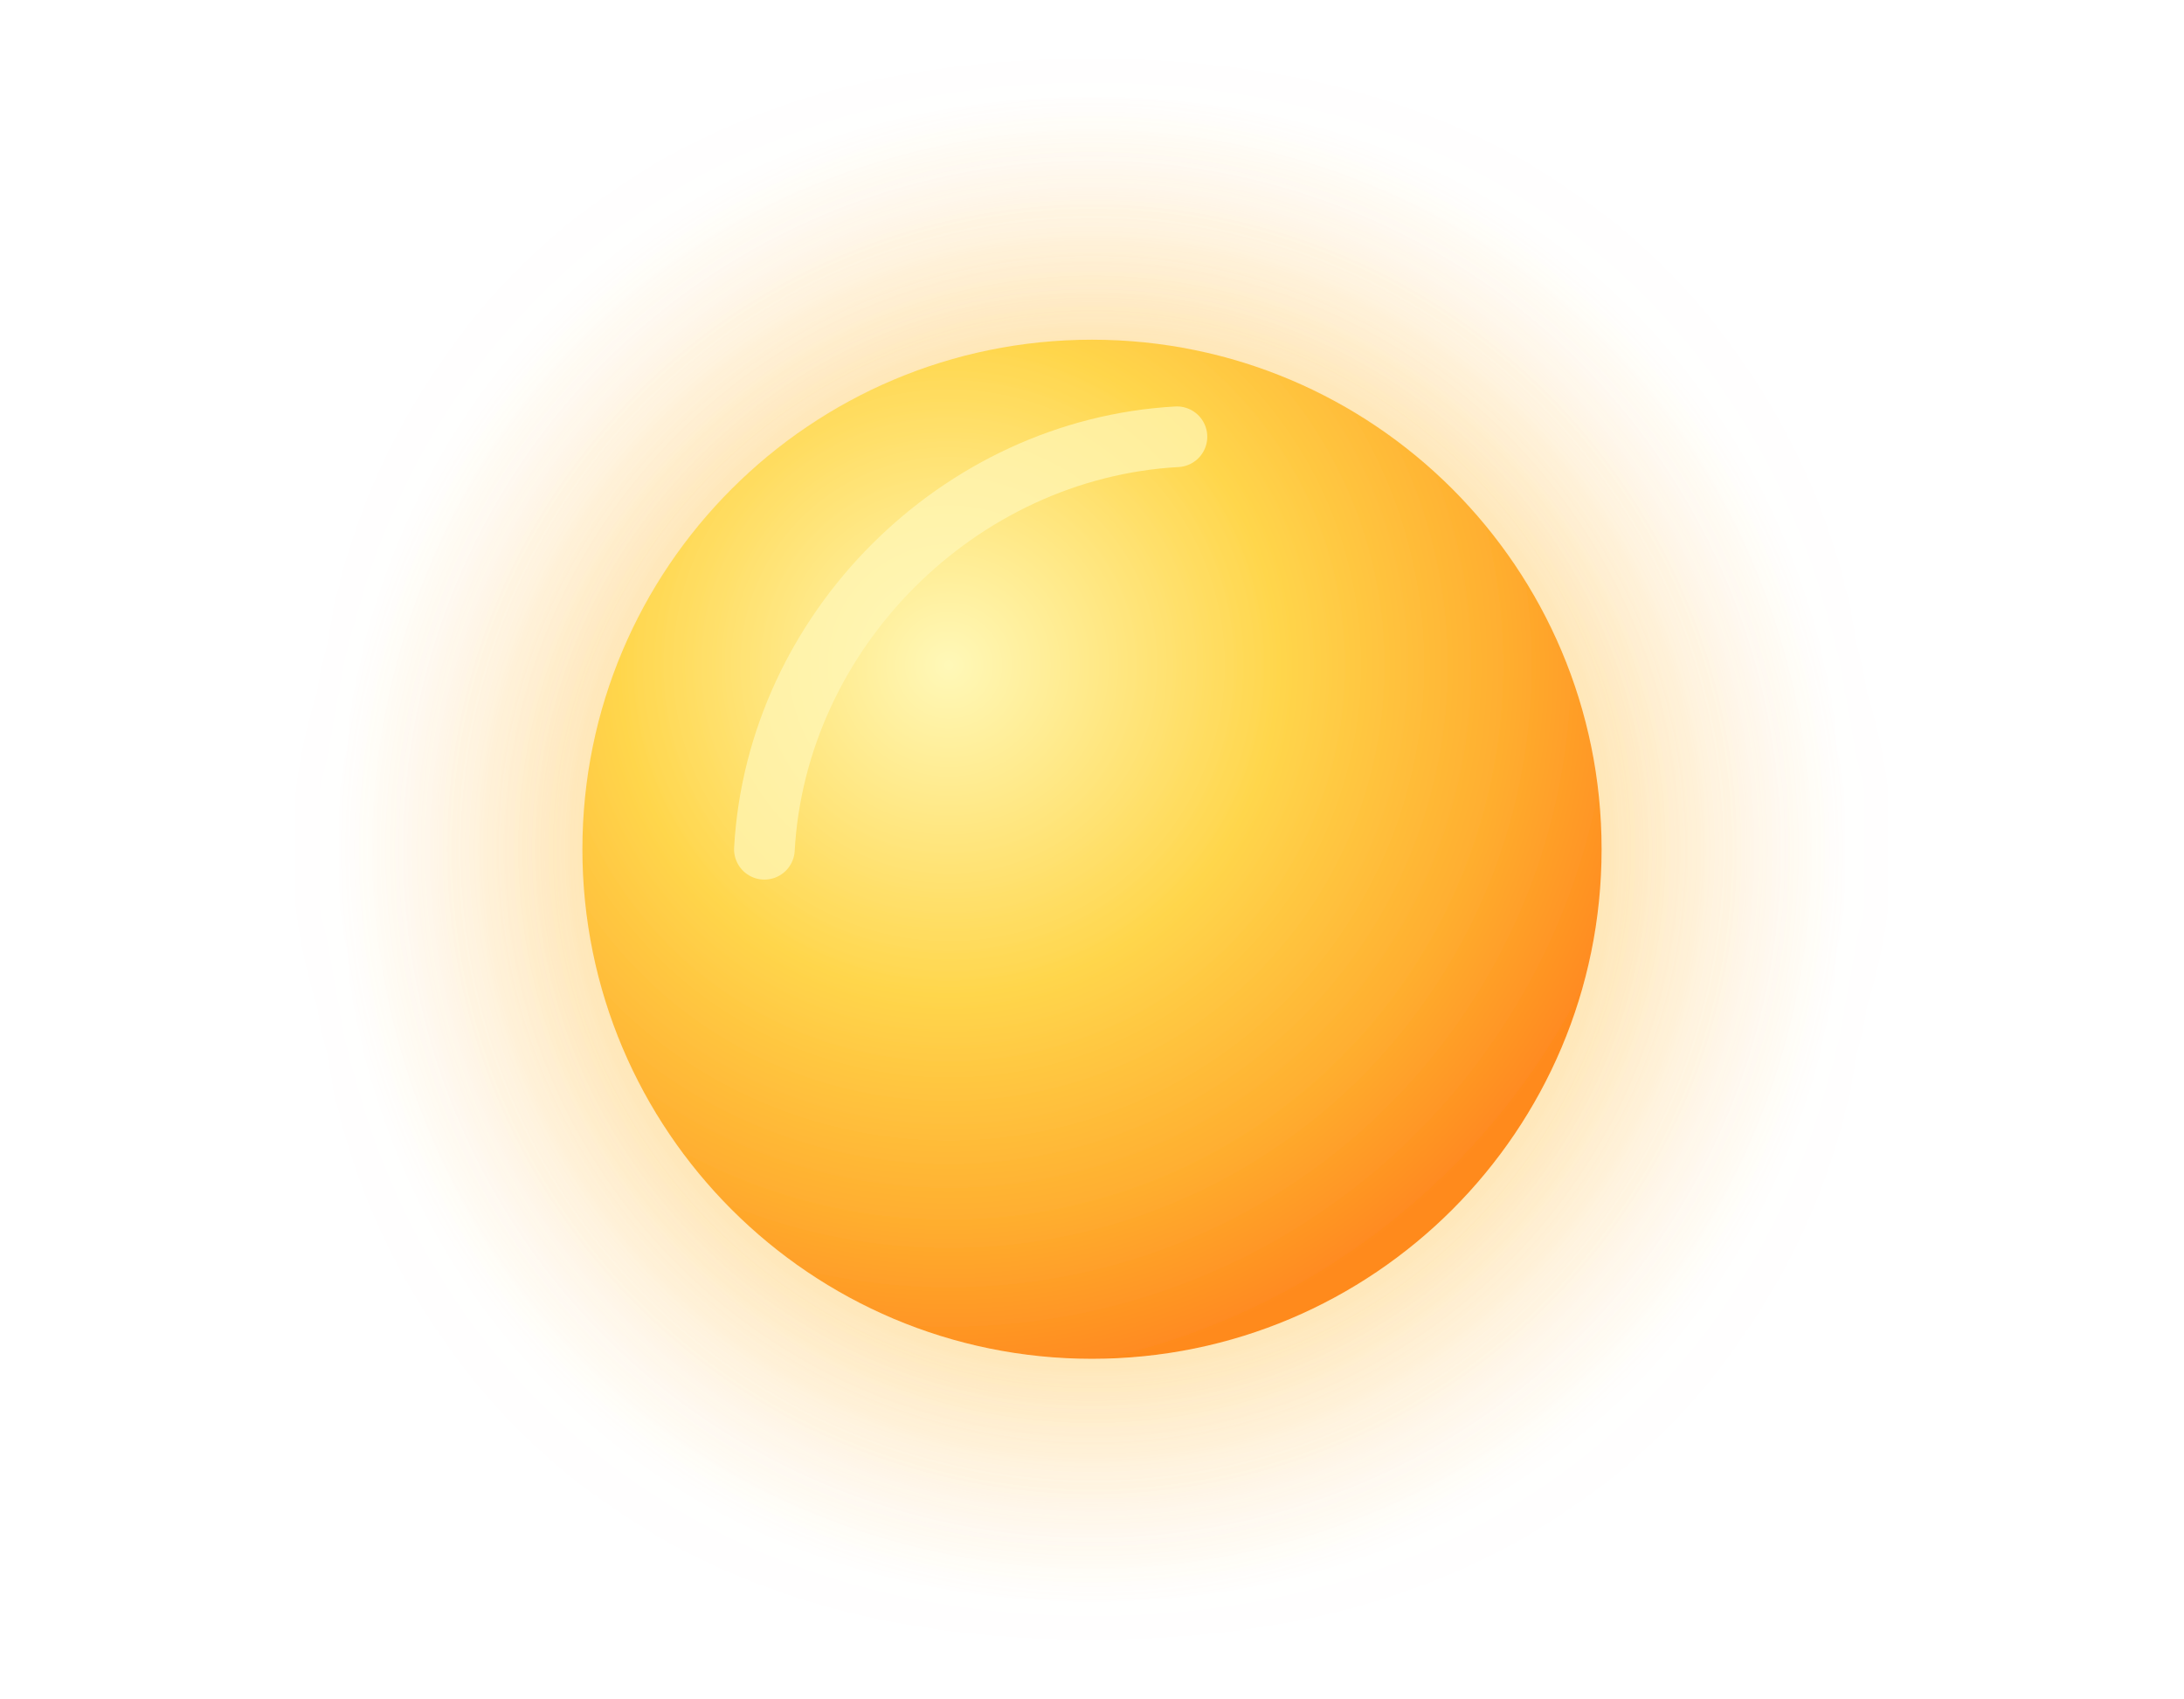
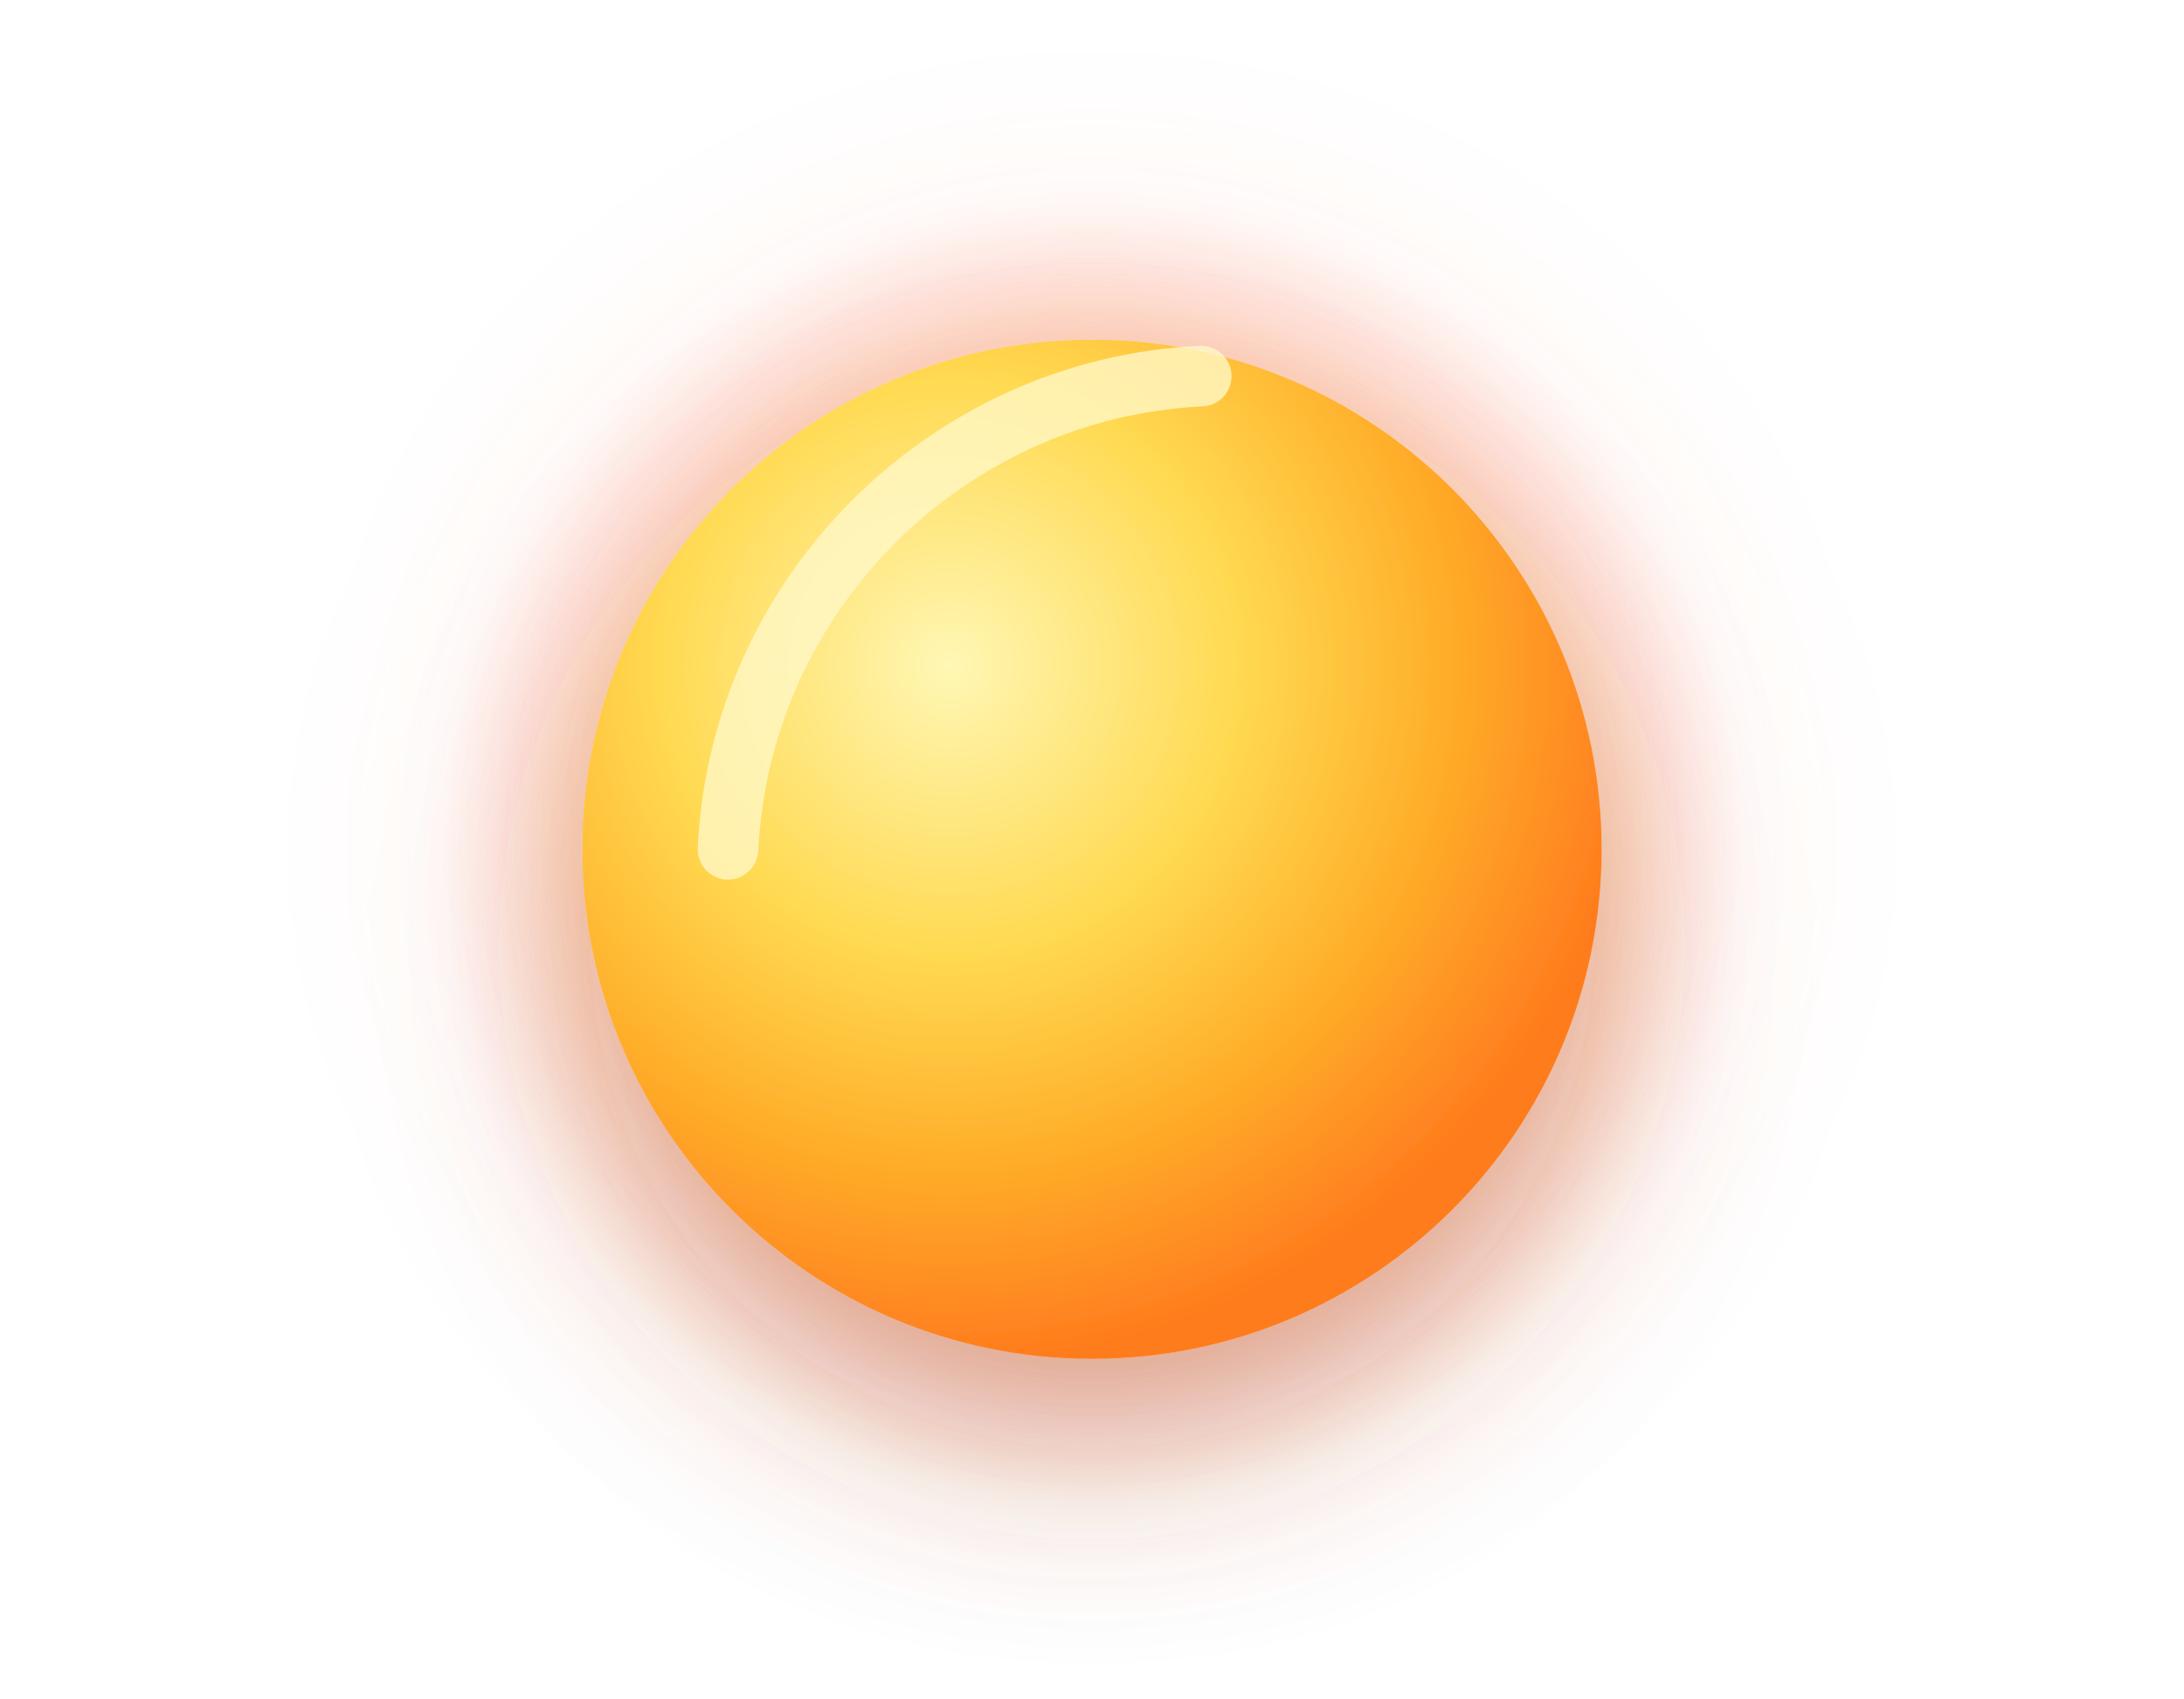
<svg xmlns="http://www.w3.org/2000/svg" viewBox="0 0 180 140" role="img" aria-label="Sunny">
  <defs>
-     <radialGradient id="sun" cx="36%" cy="32%" r="70%">
-       <stop offset="0" stop-color="#fff8b8" />
-       <stop offset="0.46" stop-color="#ffd64c" />
-       <stop offset="0.78" stop-color="#ffae2f" />
-       <stop offset="1" stop-color="#ff8a1f" />
+     <radialGradient id="sun-core" cx="36%" cy="32%" r="68%">
+       <stop offset="0" stop-color="#fff7b5" />
+       <stop offset="0.42" stop-color="#ffd950" />
+       <stop offset="0.72" stop-color="#ffad29" />
+       <stop offset="1" stop-color="#ff7c1e" />
    </radialGradient>
-     <radialGradient id="halo" cx="50%" cy="50%" r="50%">
-       <stop offset="0.45" stop-color="#ffd34c" stop-opacity="0.38" />
-       <stop offset="0.73" stop-color="#ffb23f" stop-opacity="0.18" />
-       <stop offset="1" stop-color="#ffb23f" stop-opacity="0" />
+     <radialGradient id="sun-shine" cx="50%" cy="50%" r="50%">
+       <stop offset="0.42" stop-color="#ffca33" stop-opacity="0" />
+       <stop offset="0.64" stop-color="#ff9a34" stop-opacity="0.34" />
+       <stop offset="1" stop-color="#ff5e67" stop-opacity="0" />
    </radialGradient>
-     <filter id="shadow" x="-50%" y="-60%" width="200%" height="220%">
-       <feDropShadow dx="0" dy="11" stdDeviation="10" flood-color="#9b5a12" flood-opacity="0.26" />
-       <feDropShadow dx="0" dy="0" stdDeviation="10" flood-color="#ffcf55" flood-opacity="0.5" />
+     <linearGradient id="highlight" x1="44" y1="34" x2="91" y2="89">
+       <stop offset="0" stop-color="#fff7c8" stop-opacity="0.95" />
+       <stop offset="1" stop-color="#fff7c8" stop-opacity="0" />
+     </linearGradient>
+     <filter id="soft-glow" x="-70%" y="-70%" width="240%" height="240%">
+       <feGaussianBlur in="SourceGraphic" stdDeviation="8" result="blur" />
+       <feColorMatrix in="blur" values="1 0 0 0 1 0 0.62 0 0 0.24 0 0 0.18 0 0 0 0.72 0" />
+       <feMerge>
+         <feMergeNode />
+         <feMergeNode in="SourceGraphic" />
+       </feMerge>
+     </filter>
+     <filter id="shadow" x="-30%" y="-30%" width="160%" height="160%">
+       <feDropShadow dx="0" dy="8" stdDeviation="8" flood-color="#8a3f17" flood-opacity="0.28" />
    </filter>
  </defs>
-   <circle cx="90" cy="70" r="62" fill="url(#halo)" />
-   <circle cx="90" cy="70" r="42" fill="url(#sun)" filter="url(#shadow)" />
-   <path d="M63 70c1-18 16-33 34-34" fill="none" stroke="#fff7b8" stroke-width="5" stroke-linecap="round" opacity="0.72" />
+   <circle cx="90" cy="70" r="54" fill="url(#sun-shine)" filter="url(#soft-glow)" />
+   <circle cx="90" cy="70" r="42" fill="url(#sun-core)" filter="url(#shadow)" />
+   <path d="M60 70c1-21 18-38 39-39" fill="none" stroke="url(#highlight)" stroke-width="5" stroke-linecap="round" opacity="0.82" />
</svg>
